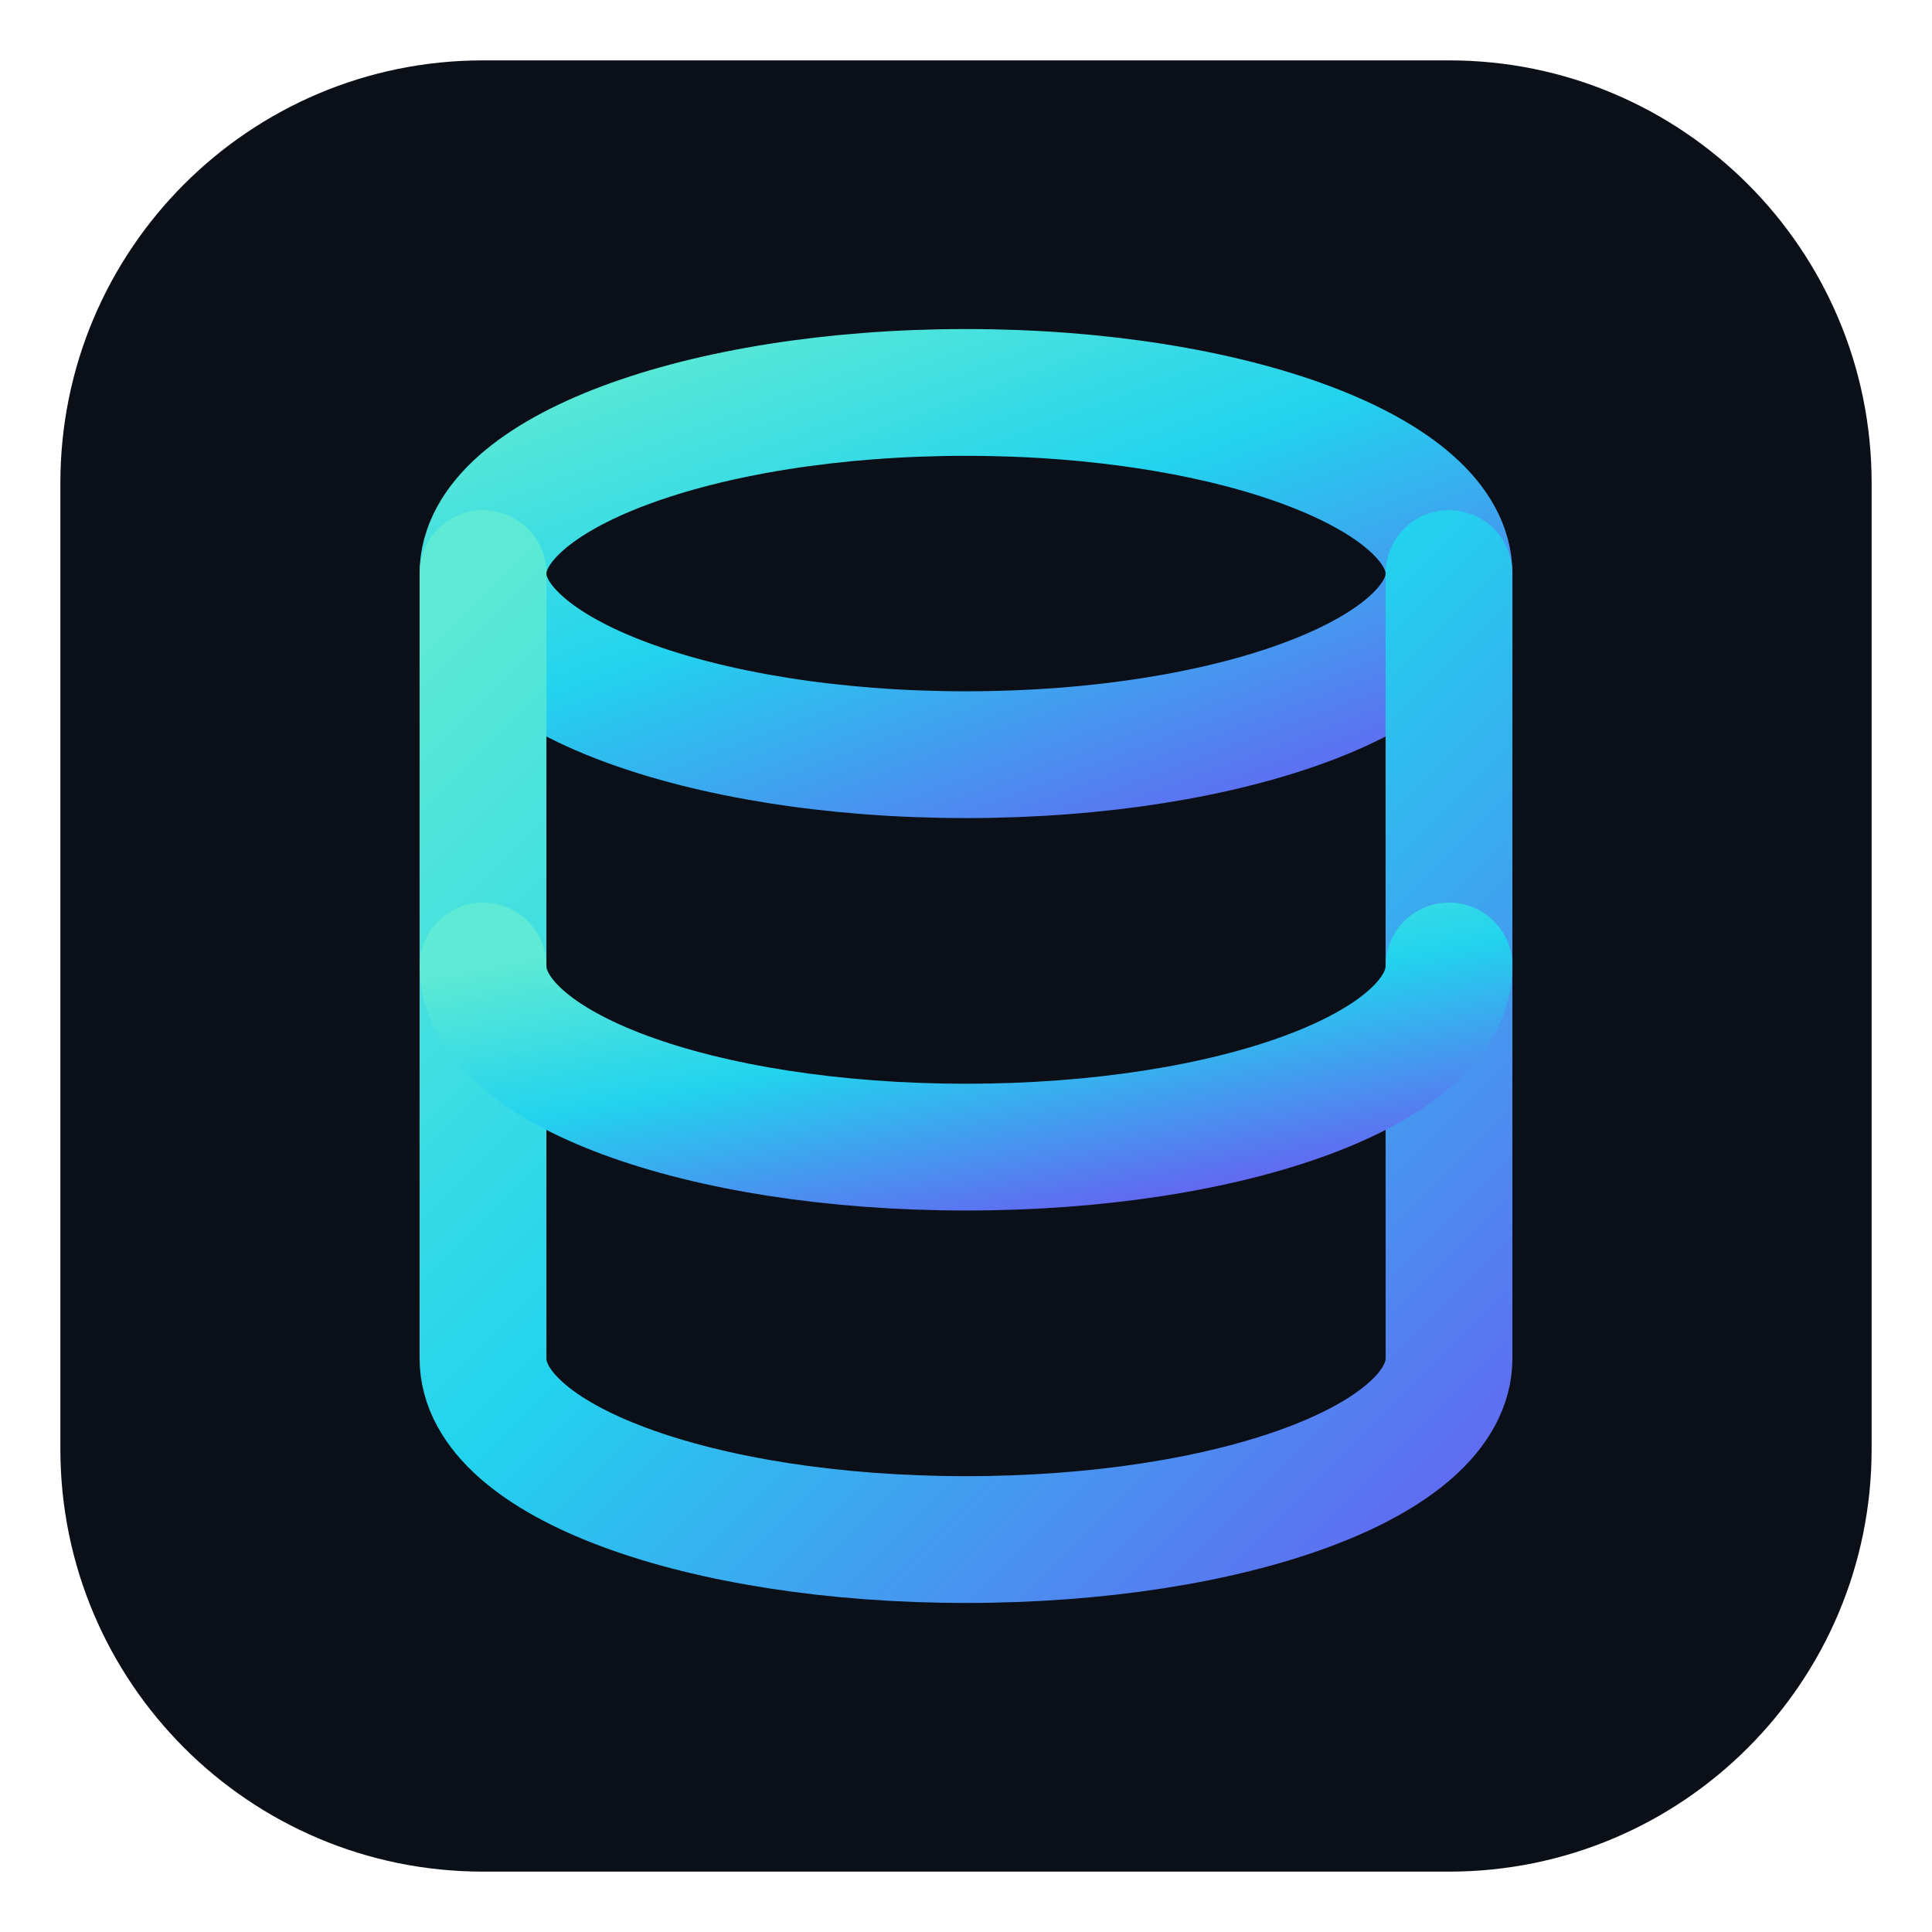
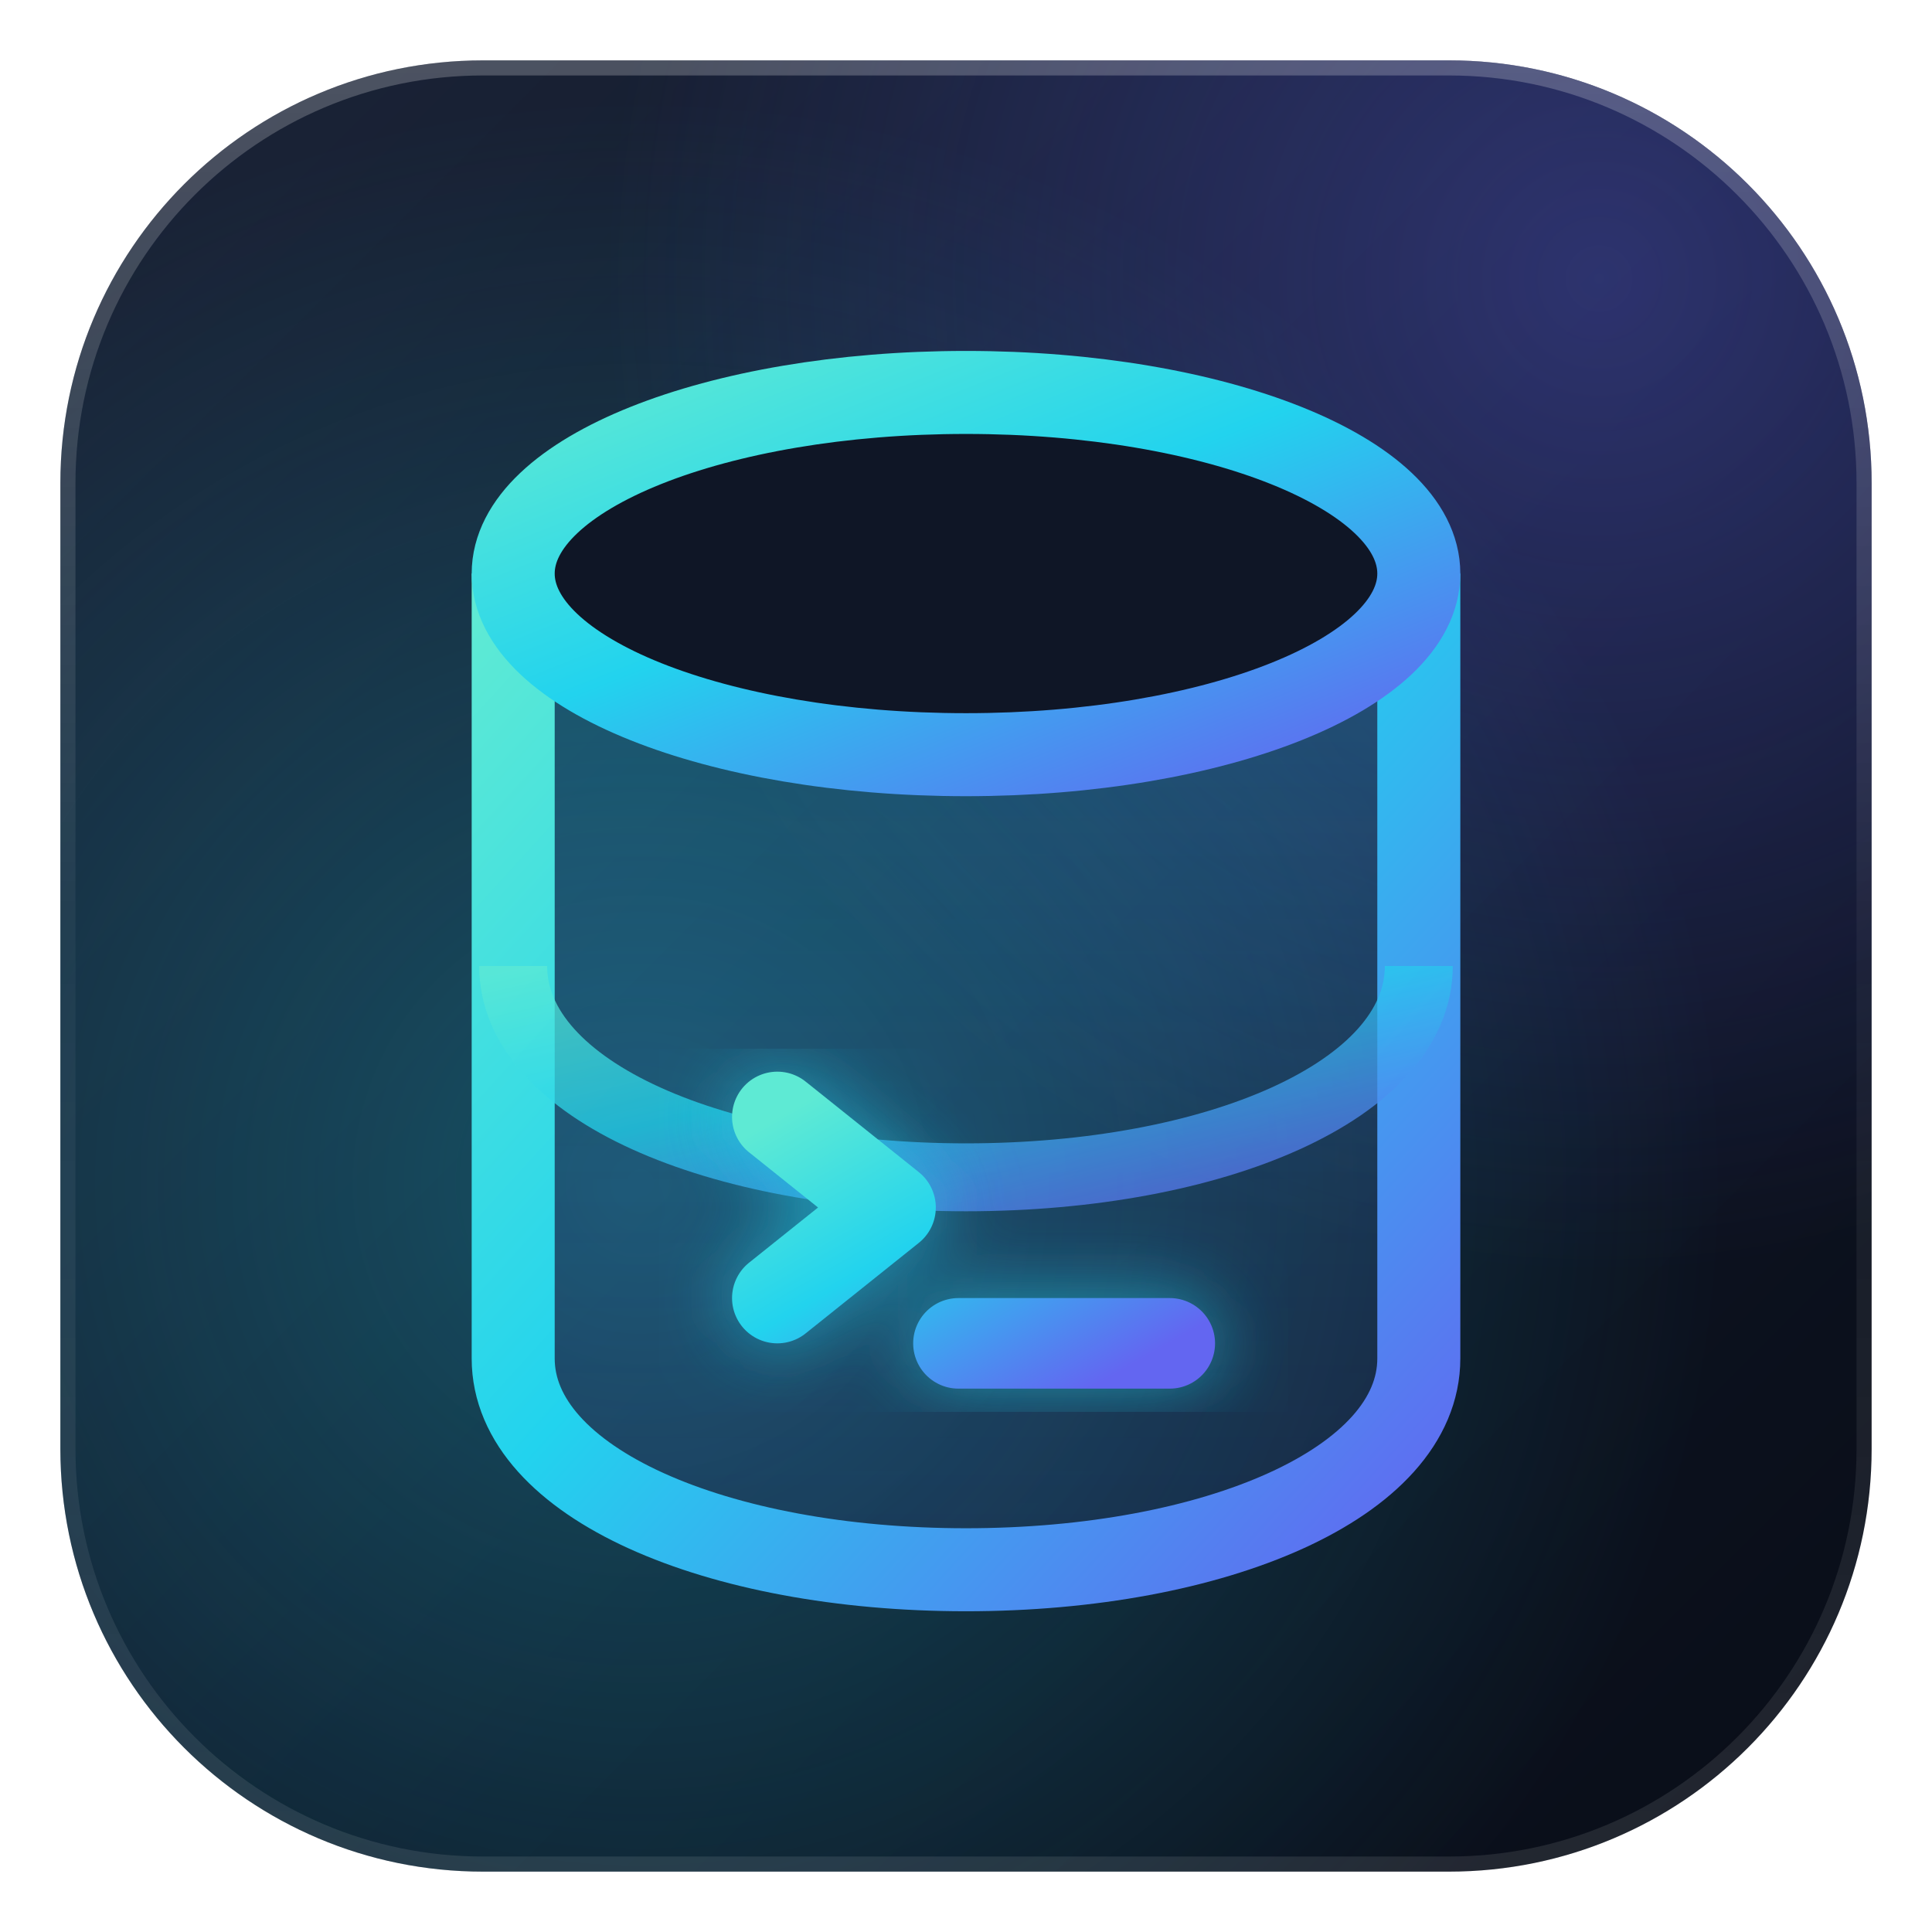
- <svg xmlns="http://www.w3.org/2000/svg" viewBox="0 0 32 32">
+ <svg xmlns="http://www.w3.org/2000/svg" viewBox="0 0 512 512">
  <defs>
-     <linearGradient id="g" x1="0" y1="0" x2="1" y2="1">
+     <linearGradient id="sqbg" x1="0" y1="0" x2="1" y2="1">
+       <stop offset="0" stop-color="#1b2438" />
+       <stop offset="0.55" stop-color="#0f1626" />
+       <stop offset="1" stop-color="#090d17" />
+     </linearGradient>
+     <linearGradient id="sqac" x1="0" y1="0" x2="1" y2="1">
      <stop offset="0" stop-color="#5eead4" />
-       <stop offset=".45" stop-color="#22d3ee" />
+       <stop offset="0.45" stop-color="#22d3ee" />
      <stop offset="1" stop-color="#6366f1" />
    </linearGradient>
+     <linearGradient id="sqfi" x1="0" y1="0" x2="0" y2="1">
+       <stop offset="0" stop-color="#22d3ee" stop-opacity="0.22" />
+       <stop offset="1" stop-color="#6366f1" stop-opacity="0.10" />
+     </linearGradient>
+     <linearGradient id="sqri" x1="0" y1="0" x2="0" y2="1">
+       <stop offset="0" stop-color="#ffffff" stop-opacity="0.22" />
+       <stop offset="0.5" stop-color="#ffffff" stop-opacity="0.04" />
+       <stop offset="1" stop-color="#ffffff" stop-opacity="0.10" />
+     </linearGradient>
+     <radialGradient id="sqg1" cx="0.32" cy="0.62" r="0.6">
+       <stop offset="0" stop-color="#22d3ee" stop-opacity="0.30" />
+       <stop offset="1" stop-color="#22d3ee" stop-opacity="0" />
+     </radialGradient>
+     <radialGradient id="sqg2" cx="0.85" cy="0.12" r="0.55">
+       <stop offset="0" stop-color="#6366f1" stop-opacity="0.35" />
+       <stop offset="1" stop-color="#6366f1" stop-opacity="0" />
+     </radialGradient>
+     <filter id="sqso" x="-30%" y="-30%" width="160%" height="160%">
+       <feGaussianBlur stdDeviation="10" />
+     </filter>
  </defs>
-   <rect x="1" y="1" width="30" height="30" rx="7" fill="#0b0f17" />
-   <g fill="none" stroke="url(#g)" stroke-width="2.1" stroke-linecap="round">
-     <ellipse cx="16" cy="9.5" rx="8" ry="3" />
-     <path d="M8 9.5v13c0 1.7 3.6 3 8 3s8-1.3 8-3v-13" />
-     <path d="M8 16c0 1.7 3.6 3 8 3s8-1.3 8-3" />
+   <rect x="16" y="16" width="480" height="480" rx="112" fill="url(#sqbg)" />
+   <rect x="16" y="16" width="480" height="480" rx="112" fill="url(#sqg1)" />
+   <rect x="16" y="16" width="480" height="480" rx="112" fill="url(#sqg2)" />
+   <rect x="18" y="18" width="476" height="476" rx="110" fill="none" stroke="url(#sqri)" stroke-width="4" />
+   <path d="M136 152 v208 c0 33 54 56 120 56 s120 -23 120 -56 V152" fill="url(#sqfi)" stroke="url(#sqac)" stroke-width="22" stroke-linejoin="round" />
+   <ellipse cx="256" cy="152" rx="120" ry="48" fill="#0f1626" stroke="url(#sqac)" stroke-width="22" />
+   <path d="M136 256 c0 33 54 56 120 56 s120 -23 120 -56" fill="none" stroke="url(#sqac)" stroke-width="18" opacity="0.75" />
+   <g filter="url(#sqso)" opacity="0.55" fill="none" stroke="#22d3ee" stroke-width="26" stroke-linecap="round" stroke-linejoin="round">
+     <path d="M206 344 l30 -24 -30 -24 M254 356 h56" />
  </g>
-   <path d="M19.5 21.2h4.5" stroke="url(#g)" stroke-width="2" stroke-linecap="round" />
+   <g fill="none" stroke="url(#sqac)" stroke-width="24" stroke-linecap="round" stroke-linejoin="round">
+     <path d="M206 344 l30 -24 -30 -24 M254 356 h56" />
+   </g>
</svg>
